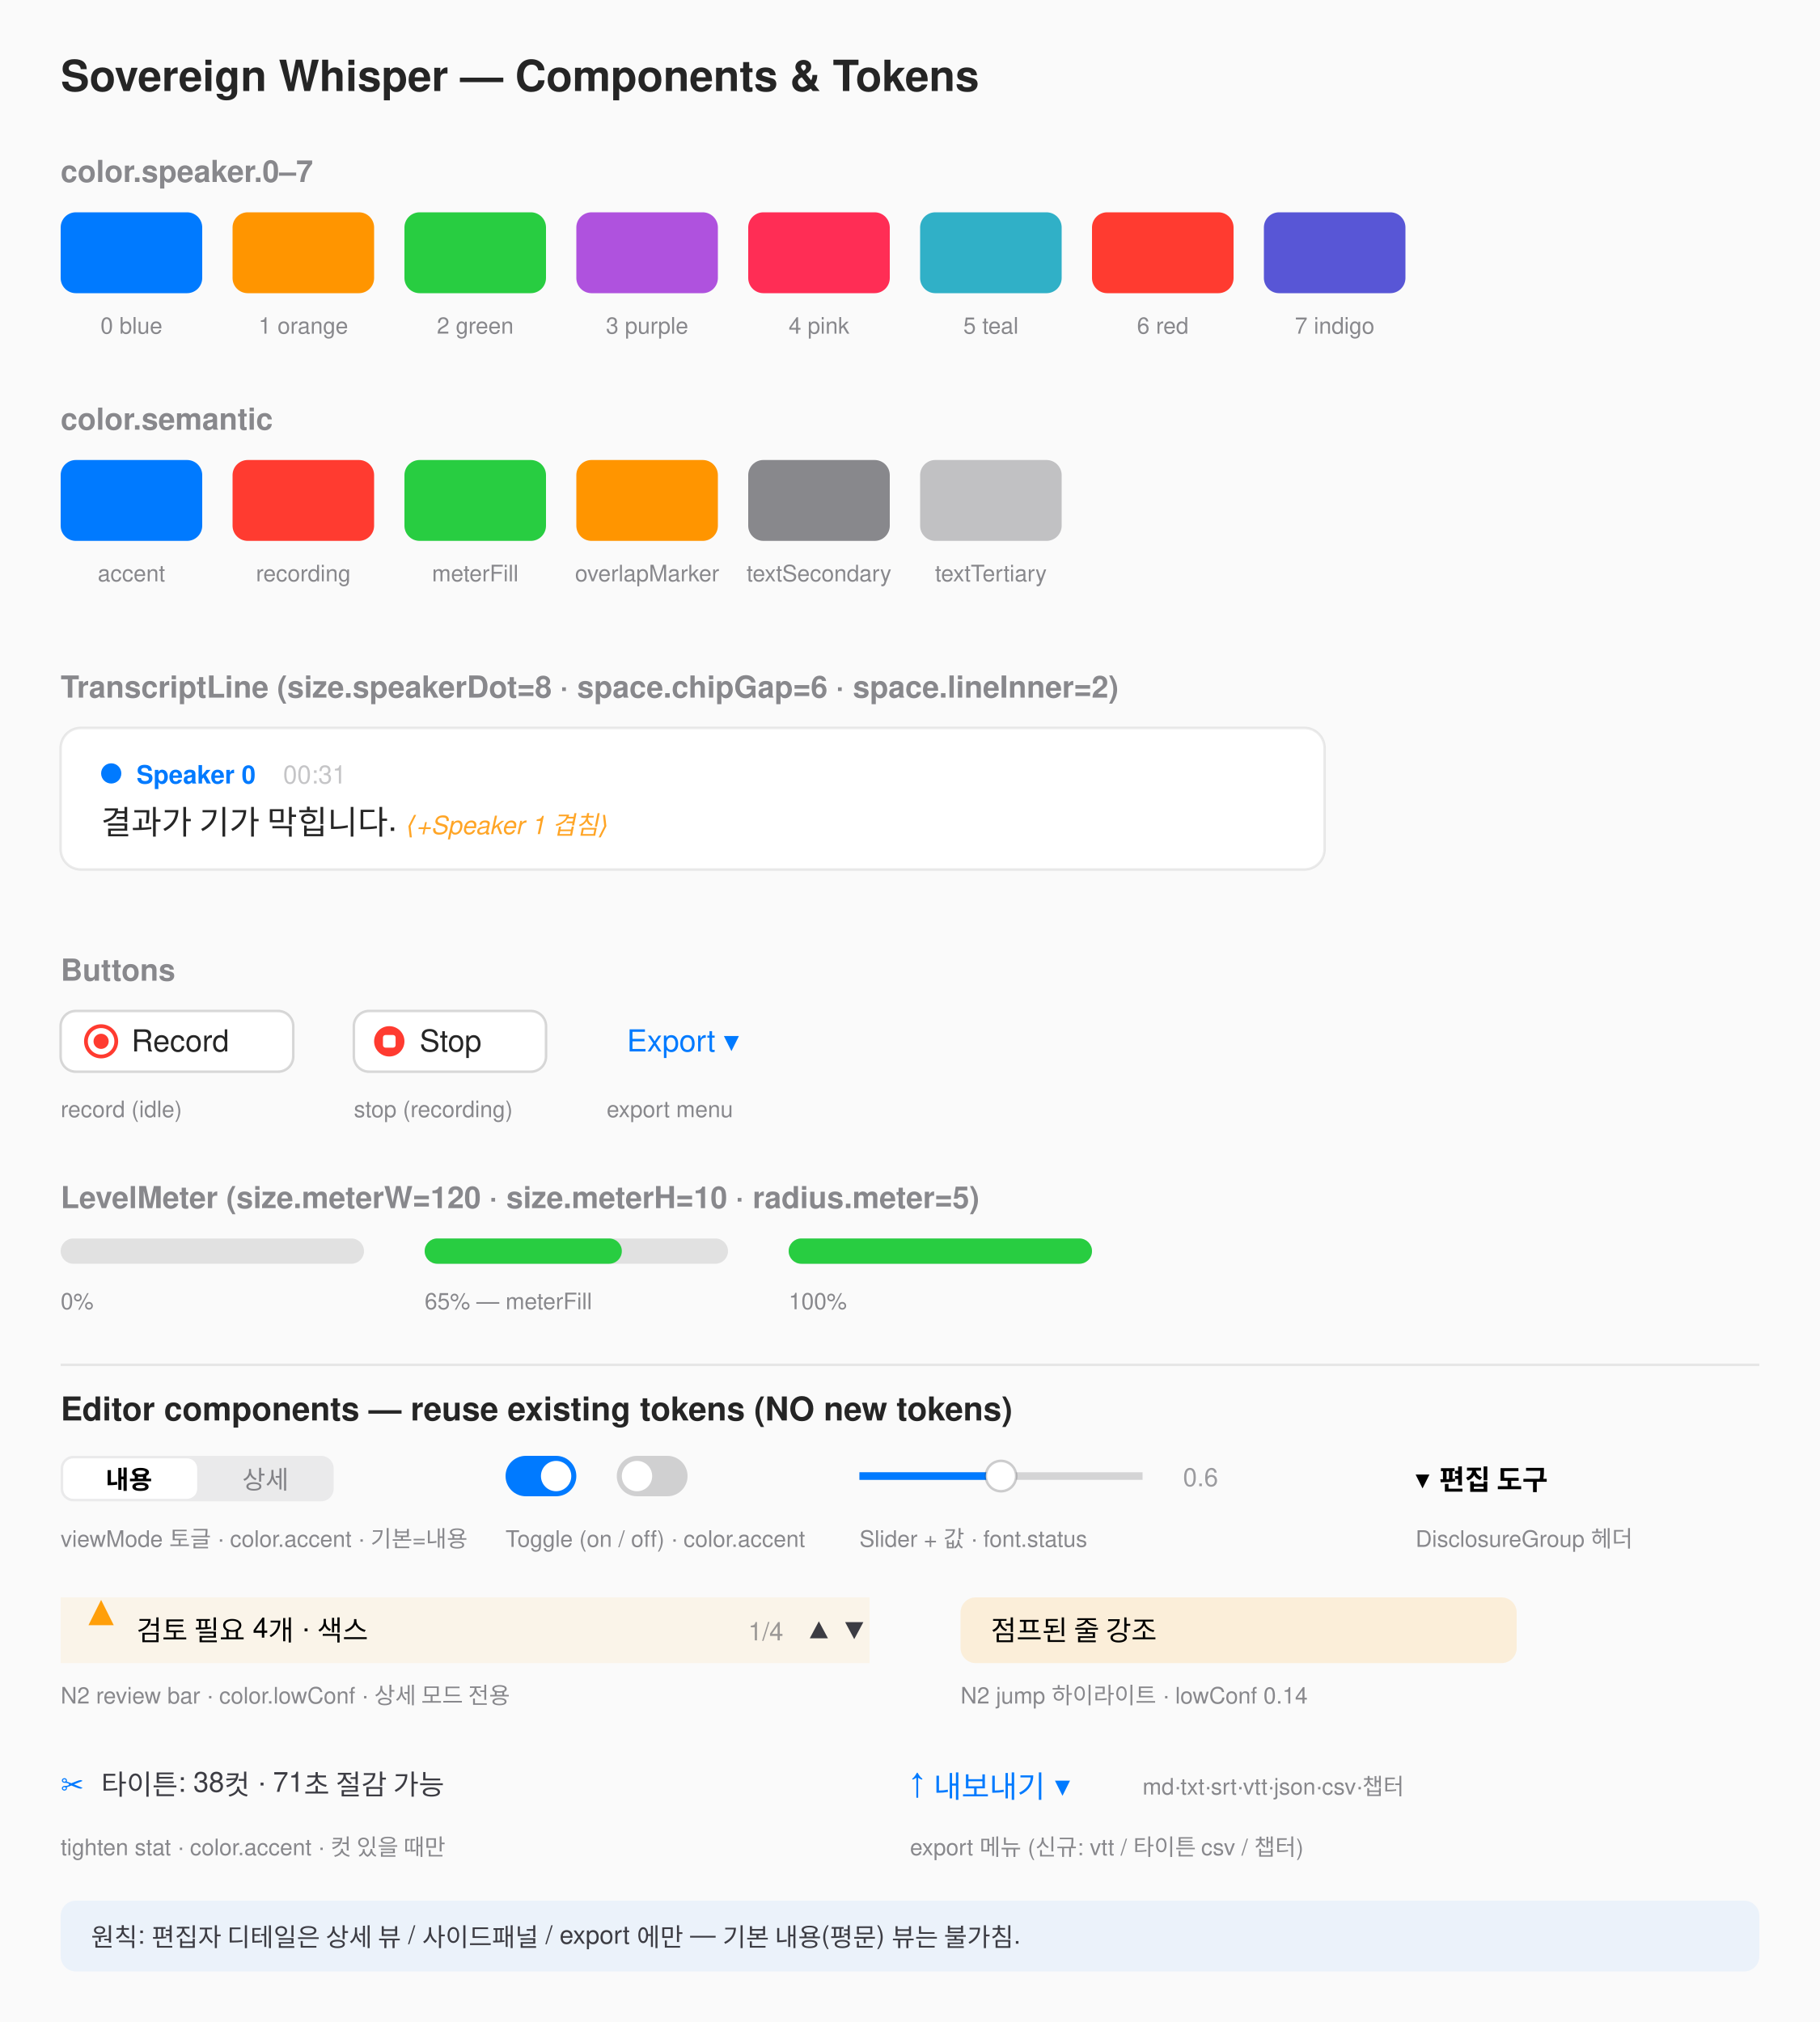
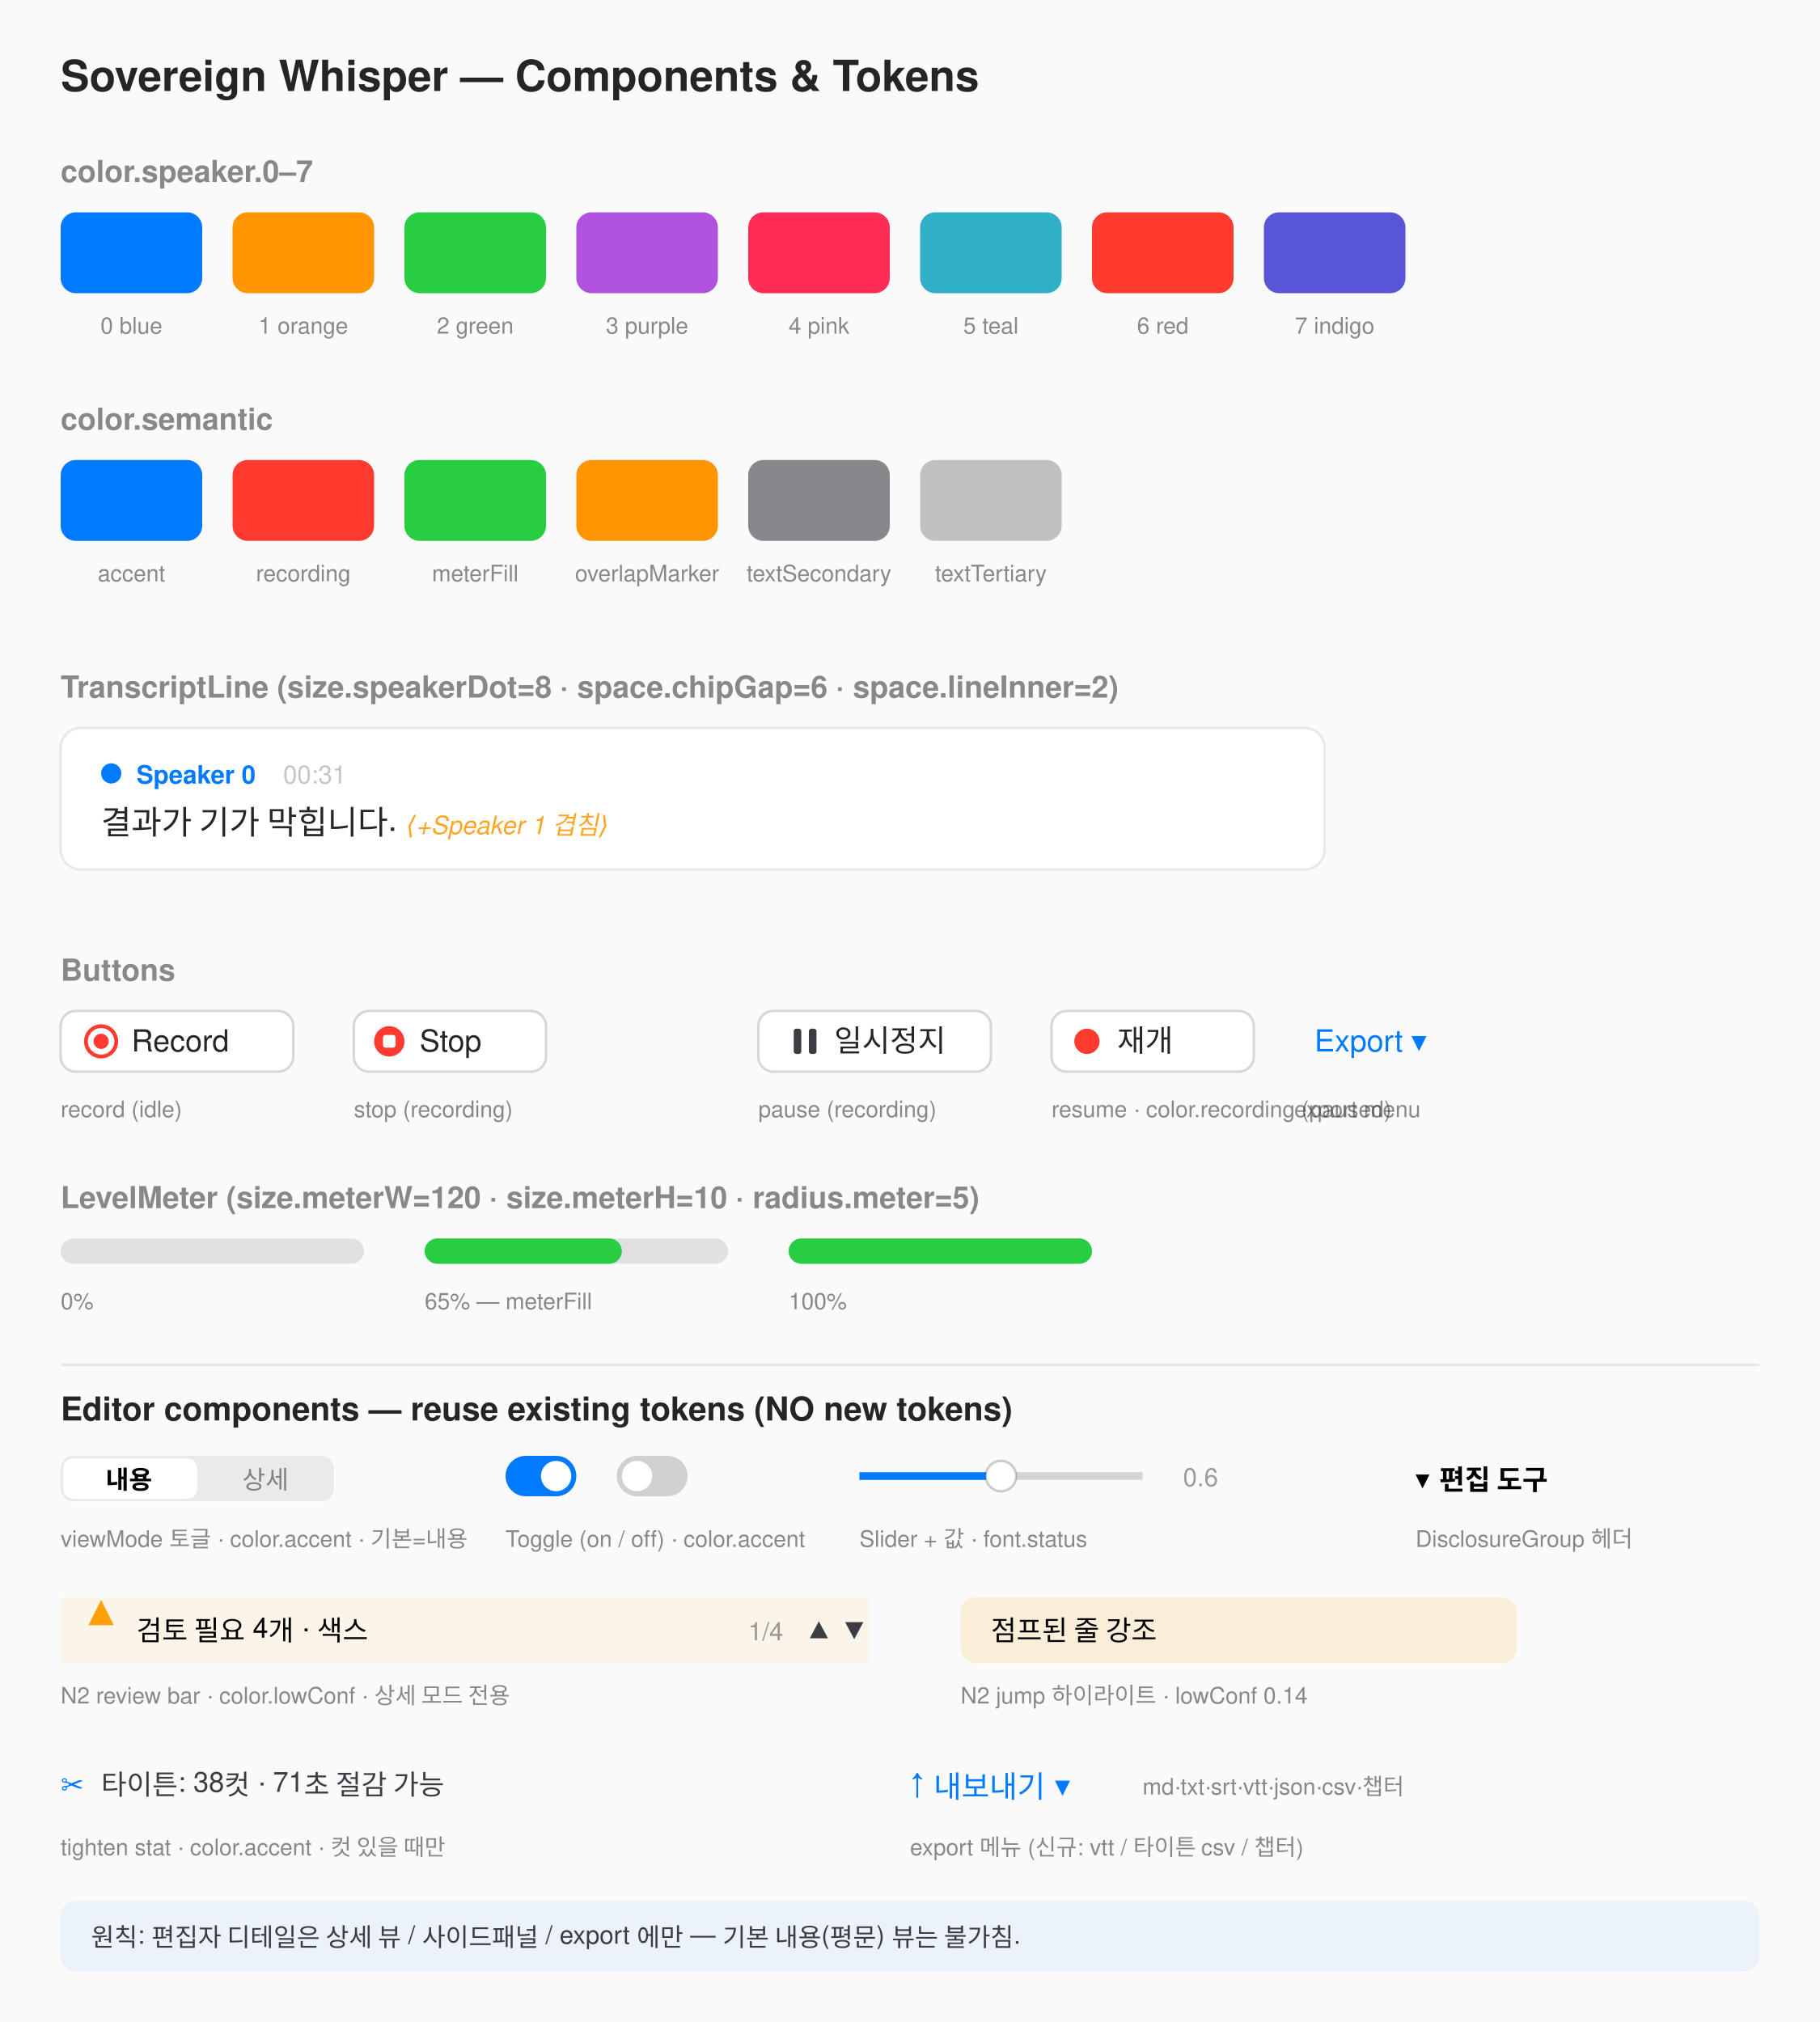
<svg xmlns="http://www.w3.org/2000/svg" width="720" height="800" viewBox="0 0 720 800" font-family="SF Pro Text, -apple-system, Helvetica">
  <rect width="720" height="800" fill="#FAFAFA" />
  <text x="24" y="36" font-size="17" font-weight="700" fill="#000000" opacity="0.85">Sovereign Whisper — Components &amp; Tokens</text>
  <g id="speaker-palette">
    <text x="24" y="72" font-size="12" font-weight="600" fill="#3C3C43" opacity="0.6">color.speaker.0–7</text>
    <g id="swatch-0">
      <rect x="24" y="84" width="56" height="32" rx="6" fill="#007AFF" />
      <text x="52" y="132" text-anchor="middle" font-size="9" fill="#3C3C43" opacity="0.6">0 blue</text>
    </g>
    <g id="swatch-1">
      <rect x="92" y="84" width="56" height="32" rx="6" fill="#FF9500" />
      <text x="120" y="132" text-anchor="middle" font-size="9" fill="#3C3C43" opacity="0.6">1 orange</text>
    </g>
    <g id="swatch-2">
      <rect x="160" y="84" width="56" height="32" rx="6" fill="#28CD41" />
      <text x="188" y="132" text-anchor="middle" font-size="9" fill="#3C3C43" opacity="0.6">2 green</text>
    </g>
    <g id="swatch-3">
      <rect x="228" y="84" width="56" height="32" rx="6" fill="#AF52DE" />
      <text x="256" y="132" text-anchor="middle" font-size="9" fill="#3C3C43" opacity="0.6">3 purple</text>
    </g>
    <g id="swatch-4">
      <rect x="296" y="84" width="56" height="32" rx="6" fill="#FF2D55" />
      <text x="324" y="132" text-anchor="middle" font-size="9" fill="#3C3C43" opacity="0.6">4 pink</text>
    </g>
    <g id="swatch-5">
      <rect x="364" y="84" width="56" height="32" rx="6" fill="#30B0C7" />
      <text x="392" y="132" text-anchor="middle" font-size="9" fill="#3C3C43" opacity="0.6">5 teal</text>
    </g>
    <g id="swatch-6">
      <rect x="432" y="84" width="56" height="32" rx="6" fill="#FF3B30" />
      <text x="460" y="132" text-anchor="middle" font-size="9" fill="#3C3C43" opacity="0.6">6 red</text>
    </g>
    <g id="swatch-7">
      <rect x="500" y="84" width="56" height="32" rx="6" fill="#5856D6" />
      <text x="528" y="132" text-anchor="middle" font-size="9" fill="#3C3C43" opacity="0.6">7 indigo</text>
    </g>
  </g>
  <g id="semantic-colors">
    <text x="24" y="170" font-size="12" font-weight="600" fill="#3C3C43" opacity="0.6">color.semantic</text>
    <g id="sw-accent">
      <rect x="24" y="182" width="56" height="32" rx="6" fill="#007AFF" />
      <text x="52" y="230" text-anchor="middle" font-size="9" fill="#3C3C43" opacity="0.6">accent</text>
    </g>
    <g id="sw-recording">
      <rect x="92" y="182" width="56" height="32" rx="6" fill="#FF3B30" />
      <text x="120" y="230" text-anchor="middle" font-size="9" fill="#3C3C43" opacity="0.6">recording</text>
    </g>
    <g id="sw-meterFill">
      <rect x="160" y="182" width="56" height="32" rx="6" fill="#28CD41" />
      <text x="188" y="230" text-anchor="middle" font-size="9" fill="#3C3C43" opacity="0.6">meterFill</text>
    </g>
    <g id="sw-overlapMarker">
      <rect x="228" y="182" width="56" height="32" rx="6" fill="#FF9500" />
      <text x="256" y="230" text-anchor="middle" font-size="9" fill="#3C3C43" opacity="0.6">overlapMarker</text>
    </g>
    <g id="sw-textSecondary">
      <rect x="296" y="182" width="56" height="32" rx="6" fill="#3C3C43" opacity="0.6" />
      <text x="324" y="230" text-anchor="middle" font-size="9" fill="#3C3C43" opacity="0.6">textSecondary</text>
    </g>
    <g id="sw-textTertiary">
      <rect x="364" y="182" width="56" height="32" rx="6" fill="#3C3C43" opacity="0.3" />
      <text x="392" y="230" text-anchor="middle" font-size="9" fill="#3C3C43" opacity="0.6">textTertiary</text>
    </g>
  </g>
  <g id="component-transcript-line">
    <text x="24" y="276" font-size="12" font-weight="600" fill="#3C3C43" opacity="0.6">TranscriptLine (size.speakerDot=8 · space.chipGap=6 · space.lineInner=2)</text>
    <rect x="24" y="288" width="500" height="56" rx="8" fill="#FFFFFF" stroke="#000000" stroke-opacity="0.08" />
    <circle id="speaker-dot" cx="44" cy="306" r="4" fill="#007AFF" />
    <text id="speaker-name" x="54" y="310" font-size="10" font-weight="700" fill="#007AFF">Speaker 0</text>
    <text id="timestamp" x="112" y="310" font-size="10" fill="#3C3C43" opacity="0.30">00:31</text>
    <text id="line-text" x="40" y="330" font-size="13" fill="#000000" opacity="0.85">결과가 기가 막힙니다.
      <tspan id="overlap-marker" font-size="10" font-style="italic" fill="#FF9500">  ⟨+Speaker 1 겹침⟩</tspan>
    </text>
  </g>
  <g id="component-buttons">
    <text x="24" y="388" font-size="12" font-weight="600" fill="#3C3C43" opacity="0.6">Buttons</text>
    <g id="btn-record">
      <rect x="24" y="400" width="92" height="24" rx="6" fill="#FFFFFF" stroke="#000000" stroke-opacity="0.15" />
      <circle cx="40" cy="412" r="6" fill="none" stroke="#FF3B30" stroke-width="1.5" />
      <circle cx="40" cy="412" r="3" fill="#FF3B30" />
      <text x="52" y="416" font-size="12" fill="#000000" opacity="0.85">Record</text>
      <text x="24" y="442" font-size="9" fill="#3C3C43" opacity="0.6">record (idle)</text>
    </g>
    <g id="btn-stop">
      <rect x="140" y="400" width="76" height="24" rx="6" fill="#FFFFFF" stroke="#000000" stroke-opacity="0.15" />
      <circle cx="154" cy="412" r="6" fill="#FF3B30" />
      <rect x="151.5" y="409.5" width="5" height="5" rx="1" fill="#FFFFFF" />
      <text x="166" y="416" font-size="12" fill="#000000" opacity="0.85">Stop</text>
      <text x="140" y="442" font-size="9" fill="#3C3C43" opacity="0.6">stop (recording)</text>
    </g>
+     <g id="btn-pause">
+       <rect x="300" y="400" width="92" height="24" rx="6" fill="#FFFFFF" stroke="#000000" stroke-opacity="0.15" />
+       <rect x="314" y="407" width="3" height="10" rx="1" fill="#3C3C43" />
+       <rect x="320" y="407" width="3" height="10" rx="1" fill="#3C3C43" />
+       <text x="330" y="416" font-size="12" fill="#000000" opacity="0.85">일시정지</text>
+       <text x="300" y="442" font-size="9" fill="#3C3C43" opacity="0.6">pause (recording)</text>
+     </g>
+     <g id="btn-resume">
+       <rect x="416" y="400" width="80" height="24" rx="6" fill="#FFFFFF" stroke="#000000" stroke-opacity="0.15" />
+       <circle cx="430" cy="412" r="5" fill="#FF3B30" />
+       <text x="442" y="416" font-size="12" fill="#000000" opacity="0.85">재개</text>
+       <text x="416" y="442" font-size="9" fill="#3C3C43" opacity="0.6">resume · color.recording (paused)</text>
+     </g>
    <g id="btn-export">
-       <text x="248" y="416" font-size="12" fill="#007AFF">Export ▾</text>
-       <text x="240" y="442" font-size="9" fill="#3C3C43" opacity="0.6">export menu</text>
+       <text x="520" y="416" font-size="12" fill="#007AFF">Export ▾</text>
+       <text x="512" y="442" font-size="9" fill="#3C3C43" opacity="0.6">export menu</text>
    </g>
  </g>
  <g id="component-level-meter">
    <text x="24" y="478" font-size="12" font-weight="600" fill="#3C3C43" opacity="0.6">LevelMeter (size.meterW=120 · size.meterH=10 · radius.meter=5)</text>
    <g id="meter-empty">
      <rect x="24" y="490" width="120" height="10" rx="5" fill="#000000" opacity="0.10" />
      <text x="24" y="518" font-size="9" fill="#3C3C43" opacity="0.6">0%</text>
    </g>
    <g id="meter-65">
      <rect x="168" y="490" width="120" height="10" rx="5" fill="#000000" opacity="0.10" />
      <rect x="168" y="490" width="78" height="10" rx="5" fill="#28CD41" />
      <text x="168" y="518" font-size="9" fill="#3C3C43" opacity="0.6">65% — meterFill</text>
    </g>
    <g id="meter-full">
      <rect x="312" y="490" width="120" height="10" rx="5" fill="#000000" opacity="0.10" />
      <rect x="312" y="490" width="120" height="10" rx="5" fill="#28CD41" />
      <text x="312" y="518" font-size="9" fill="#3C3C43" opacity="0.6">100%</text>
    </g>
  </g>
  <line x1="24" y1="540" x2="696" y2="540" stroke="#000000" stroke-opacity="0.08" />
  <text x="24" y="562" font-size="13" font-weight="700" fill="#000000" opacity="0.85">Editor components — reuse existing tokens (NO new tokens)</text>
  <g id="component-viewmode-toggle">
    <g id="seg">
      <rect x="24" y="576" width="108" height="18" rx="5" fill="#3C3C43" fill-opacity="0.08" />
      <rect id="seg-active" x="25" y="577" width="53" height="16" rx="4" fill="#FFFFFF" />
      <text x="51" y="589" text-anchor="middle" font-size="10" font-weight="600" fill="#000000">내용</text>
      <text x="105" y="589" text-anchor="middle" font-size="10" fill="#3C3C43" opacity="0.6">상세</text>
    </g>
    <text x="24" y="612" font-size="9" fill="#3C3C43" opacity="0.6">viewMode 토글 · color.accent · 기본=내용</text>
  </g>
  <g id="component-toggle-switch">
    <g id="toggle-on">
      <rect x="200" y="576" width="28" height="16" rx="8" fill="#007AFF" />
      <circle cx="220" cy="584" r="6" fill="#FFFFFF" />
    </g>
    <g id="toggle-off">
      <rect x="244" y="576" width="28" height="16" rx="8" fill="#3C3C43" fill-opacity="0.22" />
      <circle cx="252" cy="584" r="6" fill="#FFFFFF" />
    </g>
    <text x="200" y="612" font-size="9" fill="#3C3C43" opacity="0.6">Toggle (on / off) · color.accent</text>
  </g>
  <g id="component-slider">
    <line x1="340" y1="584" x2="452" y2="584" stroke="#3C3C43" stroke-opacity="0.2" stroke-width="3" />
    <line x1="340" y1="584" x2="396" y2="584" stroke="#007AFF" stroke-width="3" />
    <circle id="slider-thumb" cx="396" cy="584" r="6" fill="#FFFFFF" stroke="#3C3C43" stroke-opacity="0.25" />
    <text x="468" y="588" font-size="10" fill="#3C3C43" opacity="0.5">0.6</text>
    <text x="340" y="612" font-size="9" fill="#3C3C43" opacity="0.6">Slider + 값 · font.status</text>
  </g>
  <g id="component-disclosure">
    <text x="560" y="589" font-size="11" font-weight="600" fill="#000000">▾ 편집 도구</text>
    <text x="560" y="612" font-size="9" fill="#3C3C43" opacity="0.6">DisclosureGroup 헤더</text>
  </g>
  <g id="component-review-bar">
    <rect x="24" y="632" width="320" height="26" fill="#FF9F0A" fill-opacity="0.07" />
    <path id="warn-icon" d="M40 633 L45 643 L35 643 Z" fill="#FF9F0A" />
    <text x="54" y="649" font-size="11" fill="#000000">검토 필요 4개 · 색스</text>
    <text x="296" y="649" font-size="10" fill="#3C3C43" opacity="0.5">1/4</text>
    <text x="318" y="649" font-size="12" fill="#3C3C43">▲</text>
    <text x="332" y="649" font-size="12" fill="#3C3C43">▼</text>
    <text x="24" y="674" font-size="9" fill="#3C3C43" opacity="0.6">N2 review bar · color.lowConf · 상세 모드 전용</text>
  </g>
  <g id="component-focused-line">
    <rect x="380" y="632" width="220" height="26" rx="6" fill="#FF9F0A" fill-opacity="0.14" />
    <text x="392" y="649" font-size="11" fill="#000000">점프된 줄 강조</text>
    <text x="380" y="674" font-size="9" fill="#3C3C43" opacity="0.6">N2 jump 하이라이트 · lowConf 0.14</text>
  </g>
  <g id="component-tighten-stat">
    <text x="24" y="710" font-size="11" fill="#007AFF">✂</text>
    <text x="40" y="710" font-size="11" fill="#3C3C43">타이튼: 38컷 · 71초 절감 가능</text>
    <text x="24" y="734" font-size="9" fill="#3C3C43" opacity="0.6">tighten stat · color.accent · 컷 있을 때만</text>
  </g>
  <g id="component-export-extended">
    <text x="360" y="710" font-size="12" fill="#007AFF">↑ 내보내기 ▾</text>
    <text x="452" y="710" font-size="9" fill="#3C3C43" opacity="0.6">md·txt·srt·vtt·json·csv·챕터</text>
    <text x="360" y="734" font-size="9" fill="#3C3C43" opacity="0.6">export 메뉴 (신규: vtt / 타이튼 csv / 챕터)</text>
  </g>
  <rect x="24" y="752" width="672" height="28" rx="6" fill="#007AFF" fill-opacity="0.06" />
  <text x="36" y="770" font-size="10" fill="#3C3C43">원칙: 편집자 디테일은 상세 뷰 / 사이드패널 / export 에만 — 기본 내용(평문) 뷰는 불가침.</text>
</svg>
